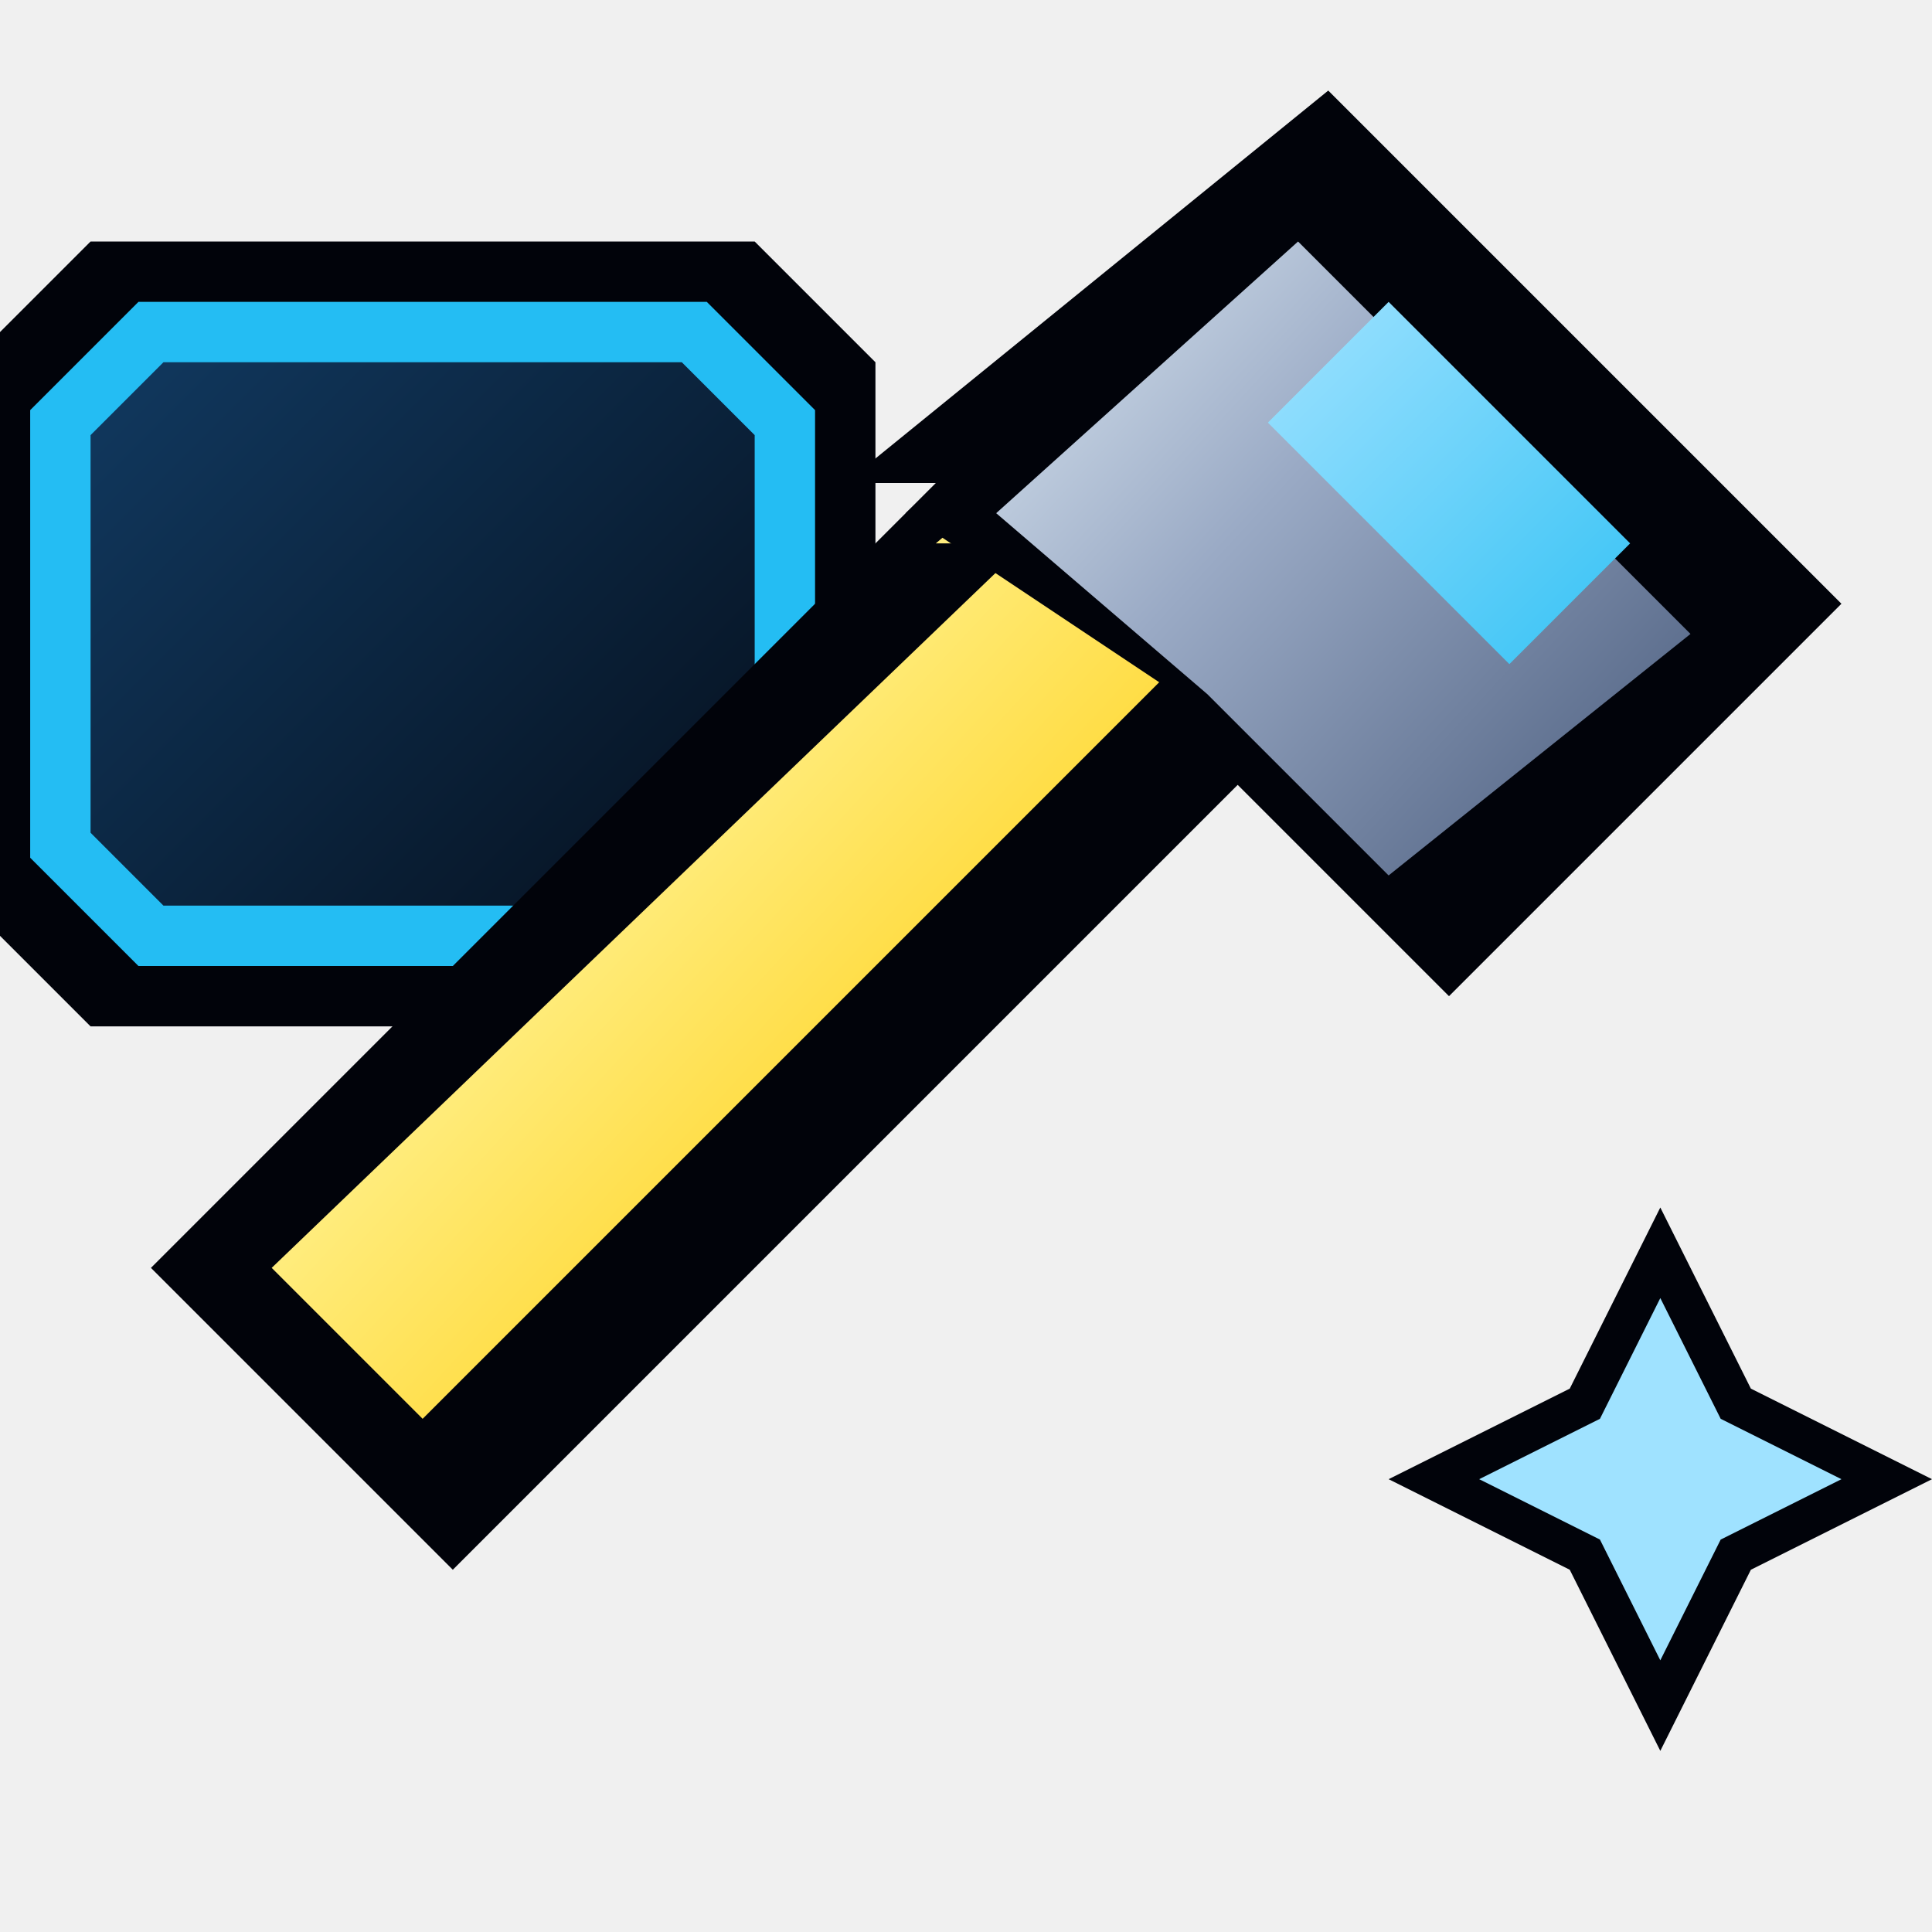
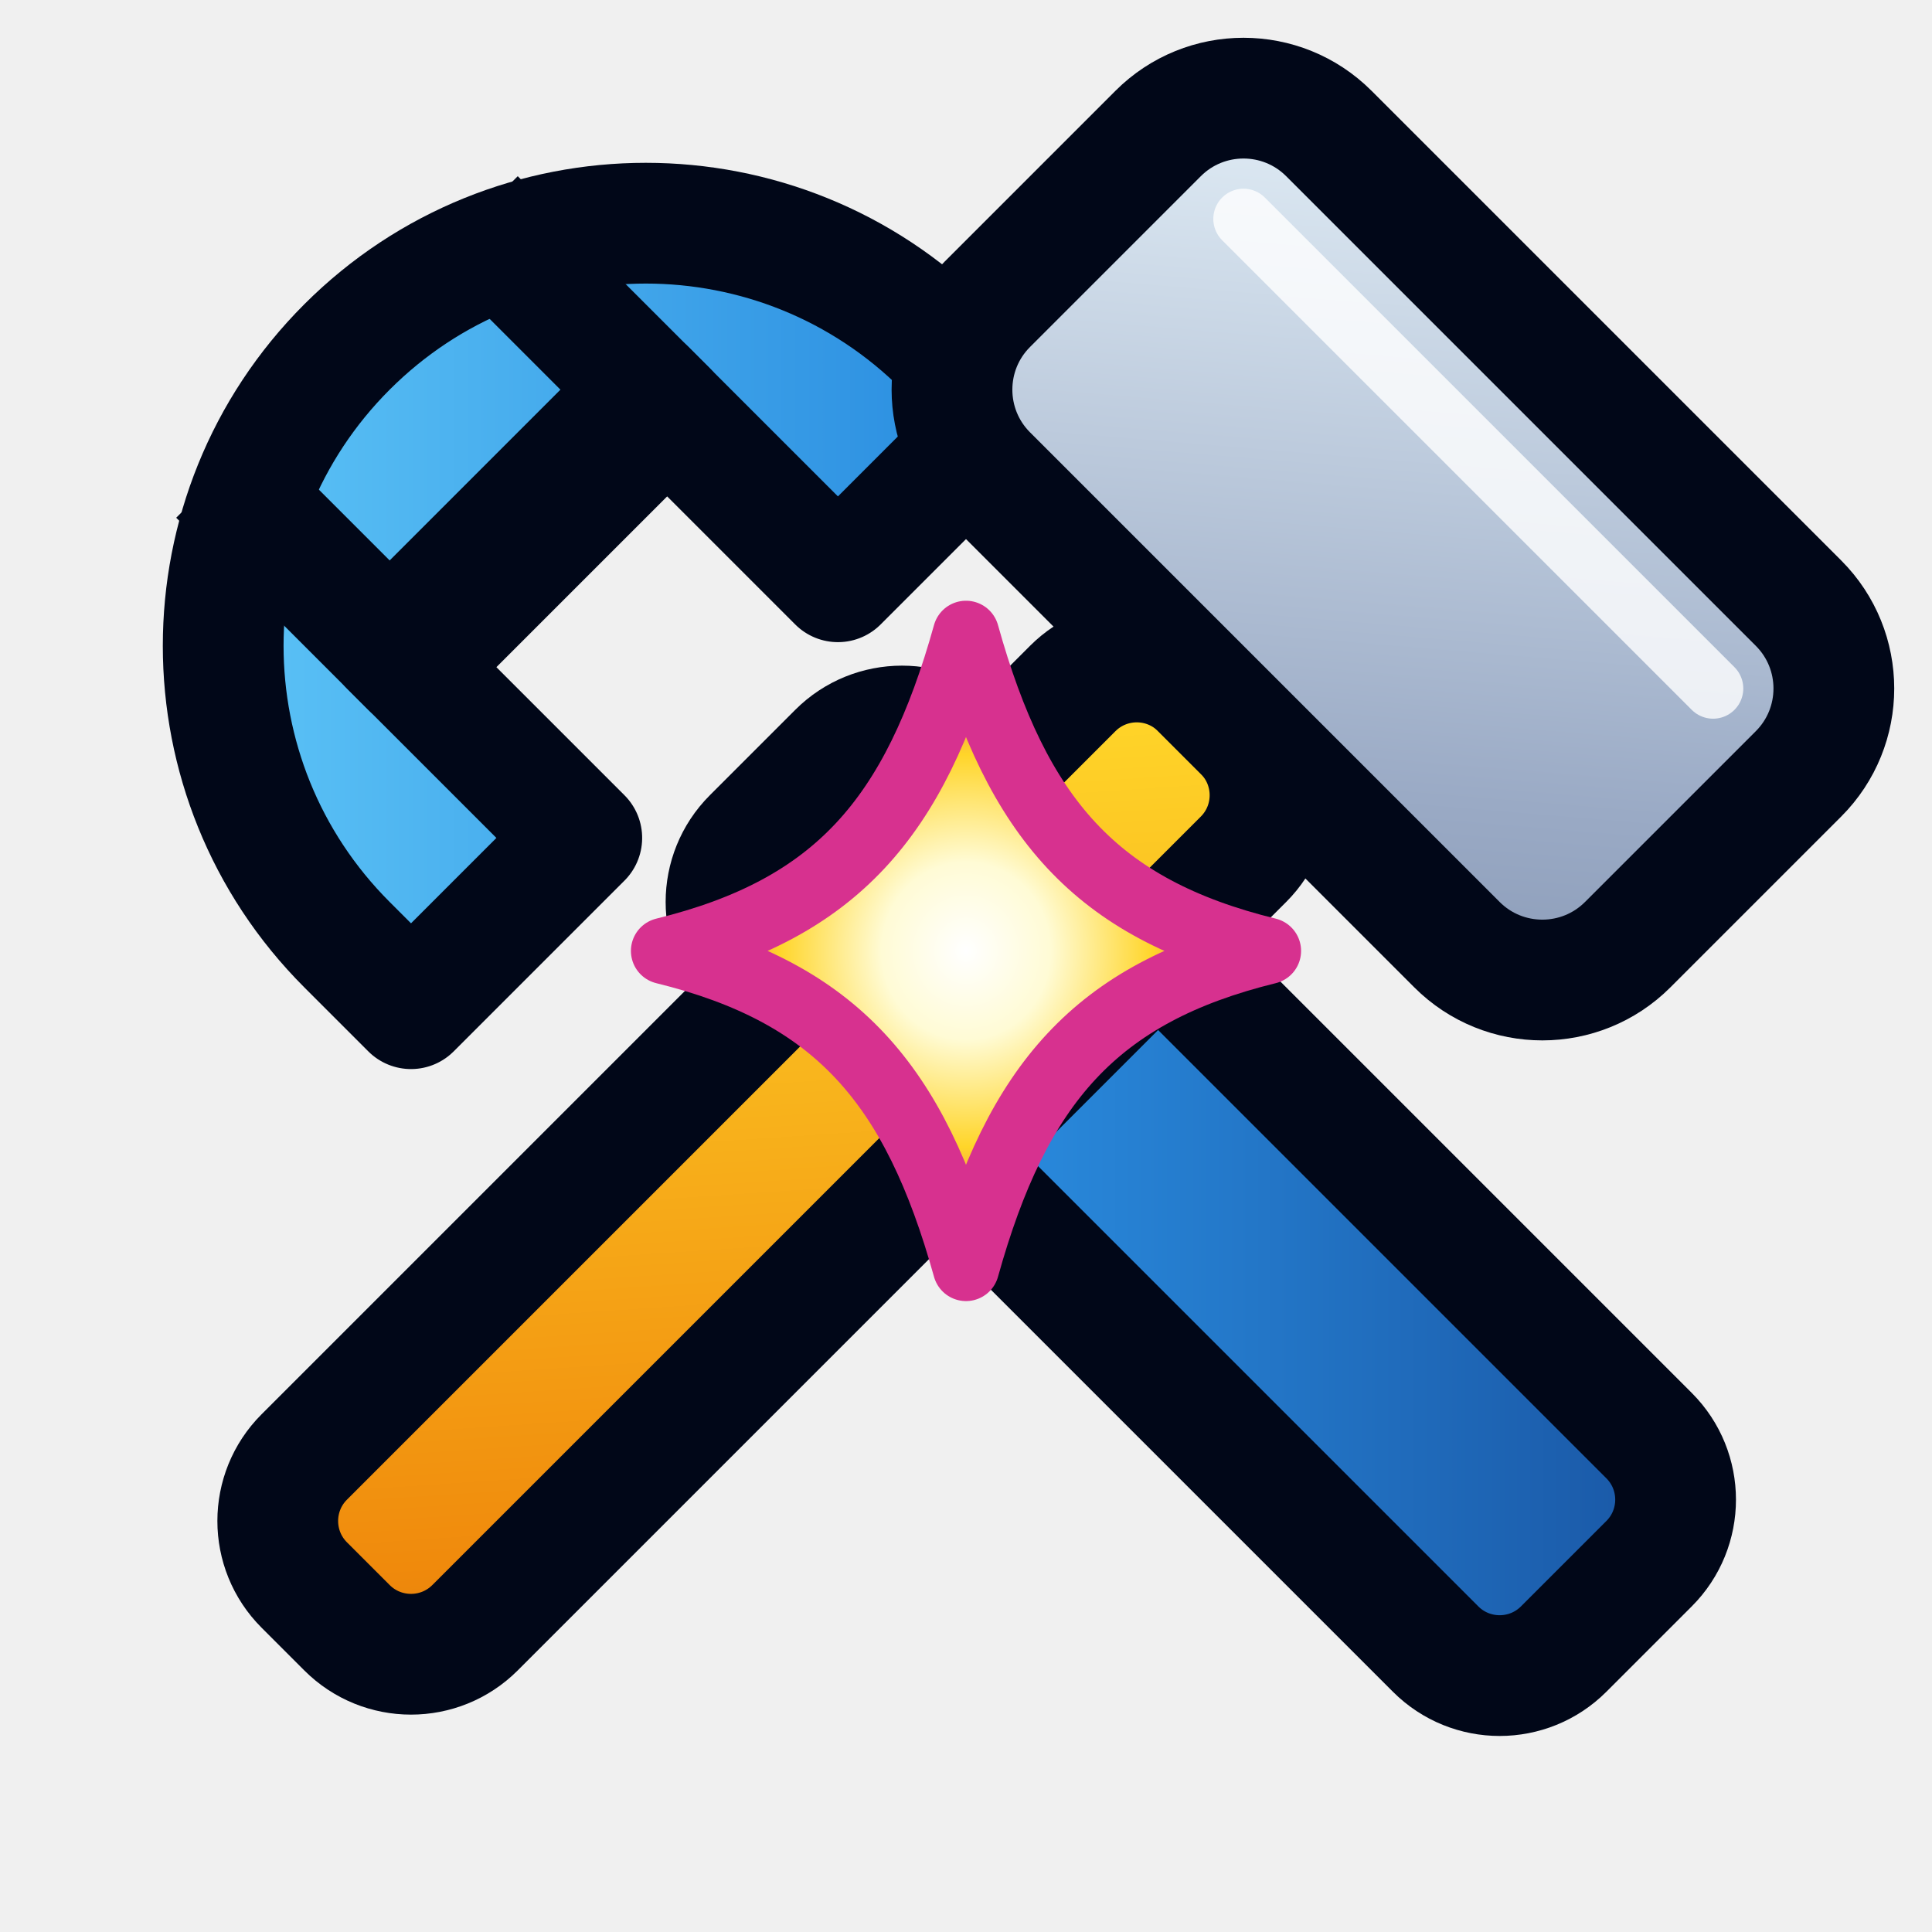
<svg xmlns="http://www.w3.org/2000/svg" viewBox="0 0 64 64" role="img" aria-label="Build">
  <defs>
-     <linearGradient id="build-head" x1="30" y1="6" x2="56" y2="30" gradientUnits="userSpaceOnUse">
+     <linearGradient id="build-steel" x1="10" y1="6" x2="54" y2="58" gradientUnits="userSpaceOnUse">
      <stop stop-color="#effaff" />
-       <stop offset=".45" stop-color="#9aaac5" />
-       <stop offset="1" stop-color="#455778" />
+       <stop offset=".4" stop-color="#9aaac5" />
+       <stop offset="1" stop-color="#3d4f70" />
    </linearGradient>
-     <linearGradient id="build-face" x1="44" y1="8" x2="58" y2="22" gradientUnits="userSpaceOnUse">
-       <stop stop-color="#9fe2ff" />
-       <stop offset="1" stop-color="#24bdf3" />
+     <linearGradient id="build-gold" x1="8" y1="18" x2="56" y2="60" gradientUnits="userSpaceOnUse">
+       <stop stop-color="#fff3a0" />
+       <stop offset=".3" stop-color="#ffd529" />
+       <stop offset=".72" stop-color="#f08a0c" />
+       <stop offset="1" stop-color="#a94d08" />
    </linearGradient>
-     <linearGradient id="build-grip" x1="8" y1="36" x2="34" y2="60" gradientUnits="userSpaceOnUse">
-       <stop stop-color="#fff59c" />
-       <stop offset=".5" stop-color="#ffd529" />
-       <stop offset="1" stop-color="#b06008" />
+     <linearGradient id="build-blue" x1="8" y1="8" x2="56" y2="56" gradientUnits="userSpaceOnUse">
+       <stop stop-color="#6fd8ff" />
+       <stop offset=".5" stop-color="#2a8de0" />
+       <stop offset="1" stop-color="#123e8a" />
    </linearGradient>
-     <linearGradient id="build-block" x1="4" y1="6" x2="26" y2="28" gradientUnits="userSpaceOnUse">
-       <stop stop-color="#123e68" />
-       <stop offset="1" stop-color="#06111f" />
-     </linearGradient>
+     <radialGradient id="build-spark">
+       <stop stop-color="#fff" />
+       <stop offset=".28" stop-color="#fffbd5" />
+       <stop offset=".62" stop-color="#ffd529" />
+       <stop offset="1" stop-color="#d7318f" />
+     </radialGradient>
  </defs>
-   <path d="M3 8H25L29 12V30L25 34H3L-1 30V12Z" fill="#01030a" />
-   <path d="M5 11H23L26 14V28L23 31H5L2 28V14Z" fill="url(#build-block)" stroke="#24bdf3" stroke-width="2" />
-   <path d="M28 16L44 3L61 20L48 33L41 26L15 52L5 42L31 16Z" fill="#01030a" />
-   <path d="M31 18L44 7L57 20L47 30L39 22L14 47L9 42L34 18Z" fill="url(#build-grip)" />
-   <path d="M30 17L43 5L59 21L47 31L39 23Z" fill="#01030a" />
-   <path d="M33 17L43 8L56 21L46 29L40 23Z" fill="url(#build-head)" />
-   <path d="M46 10L54 18L50 22L42 14Z" fill="url(#build-face)" />
-   <path d="M55 40L58 46L64 49L58 52L55 58L52 52L46 49L52 46Z" fill="#01030a" />
-   <path d="M55 43L57 47L61 49L57 51L55 55L53 51L49 49L53 47Z" fill="#9fe2ff" />
+   <g transform="rotate(-45 32 32)">
+     <rect x="27" y="24" width="10" height="38" rx="3" fill="url(#build-blue)" stroke="#010718" stroke-width="4" stroke-linejoin="round" />
+     <path d="M18 17a14 14 0 1 1 28 0v3h-8v-9h-12v9h-8z" fill="url(#build-blue)" stroke="#010718" stroke-width="4" stroke-linejoin="round" />
+     <path d="M26 3v9h12V3" fill="none" stroke="#010718" stroke-width="4" stroke-linejoin="round" />
+   </g>
+   <g transform="rotate(45 32 32)">
+     <rect x="28" y="20" width="8" height="42" rx="3" fill="url(#build-gold)" stroke="#010718" stroke-width="4" stroke-linejoin="round" />
+     <rect x="17" y="4" width="30" height="16" rx="4" fill="url(#build-steel)" stroke="#010718" stroke-width="4" stroke-linejoin="round" />
+     <path d="M21 8h22" stroke="#ffffff" stroke-width="2" stroke-linecap="round" opacity=".8" />
+   </g>
+   <path d="M32 21c1.7 6.1 4.3 9.1 10 10.5-5.7 1.4-8.3 4.4-10 10.5-1.7-6.1-4.3-9.1-10-10.5 5.7-1.4 8.3-4.4 10-10.5z" fill="url(#build-spark)" stroke="#d7318f" stroke-width="2.2" stroke-linejoin="round" />
</svg>
